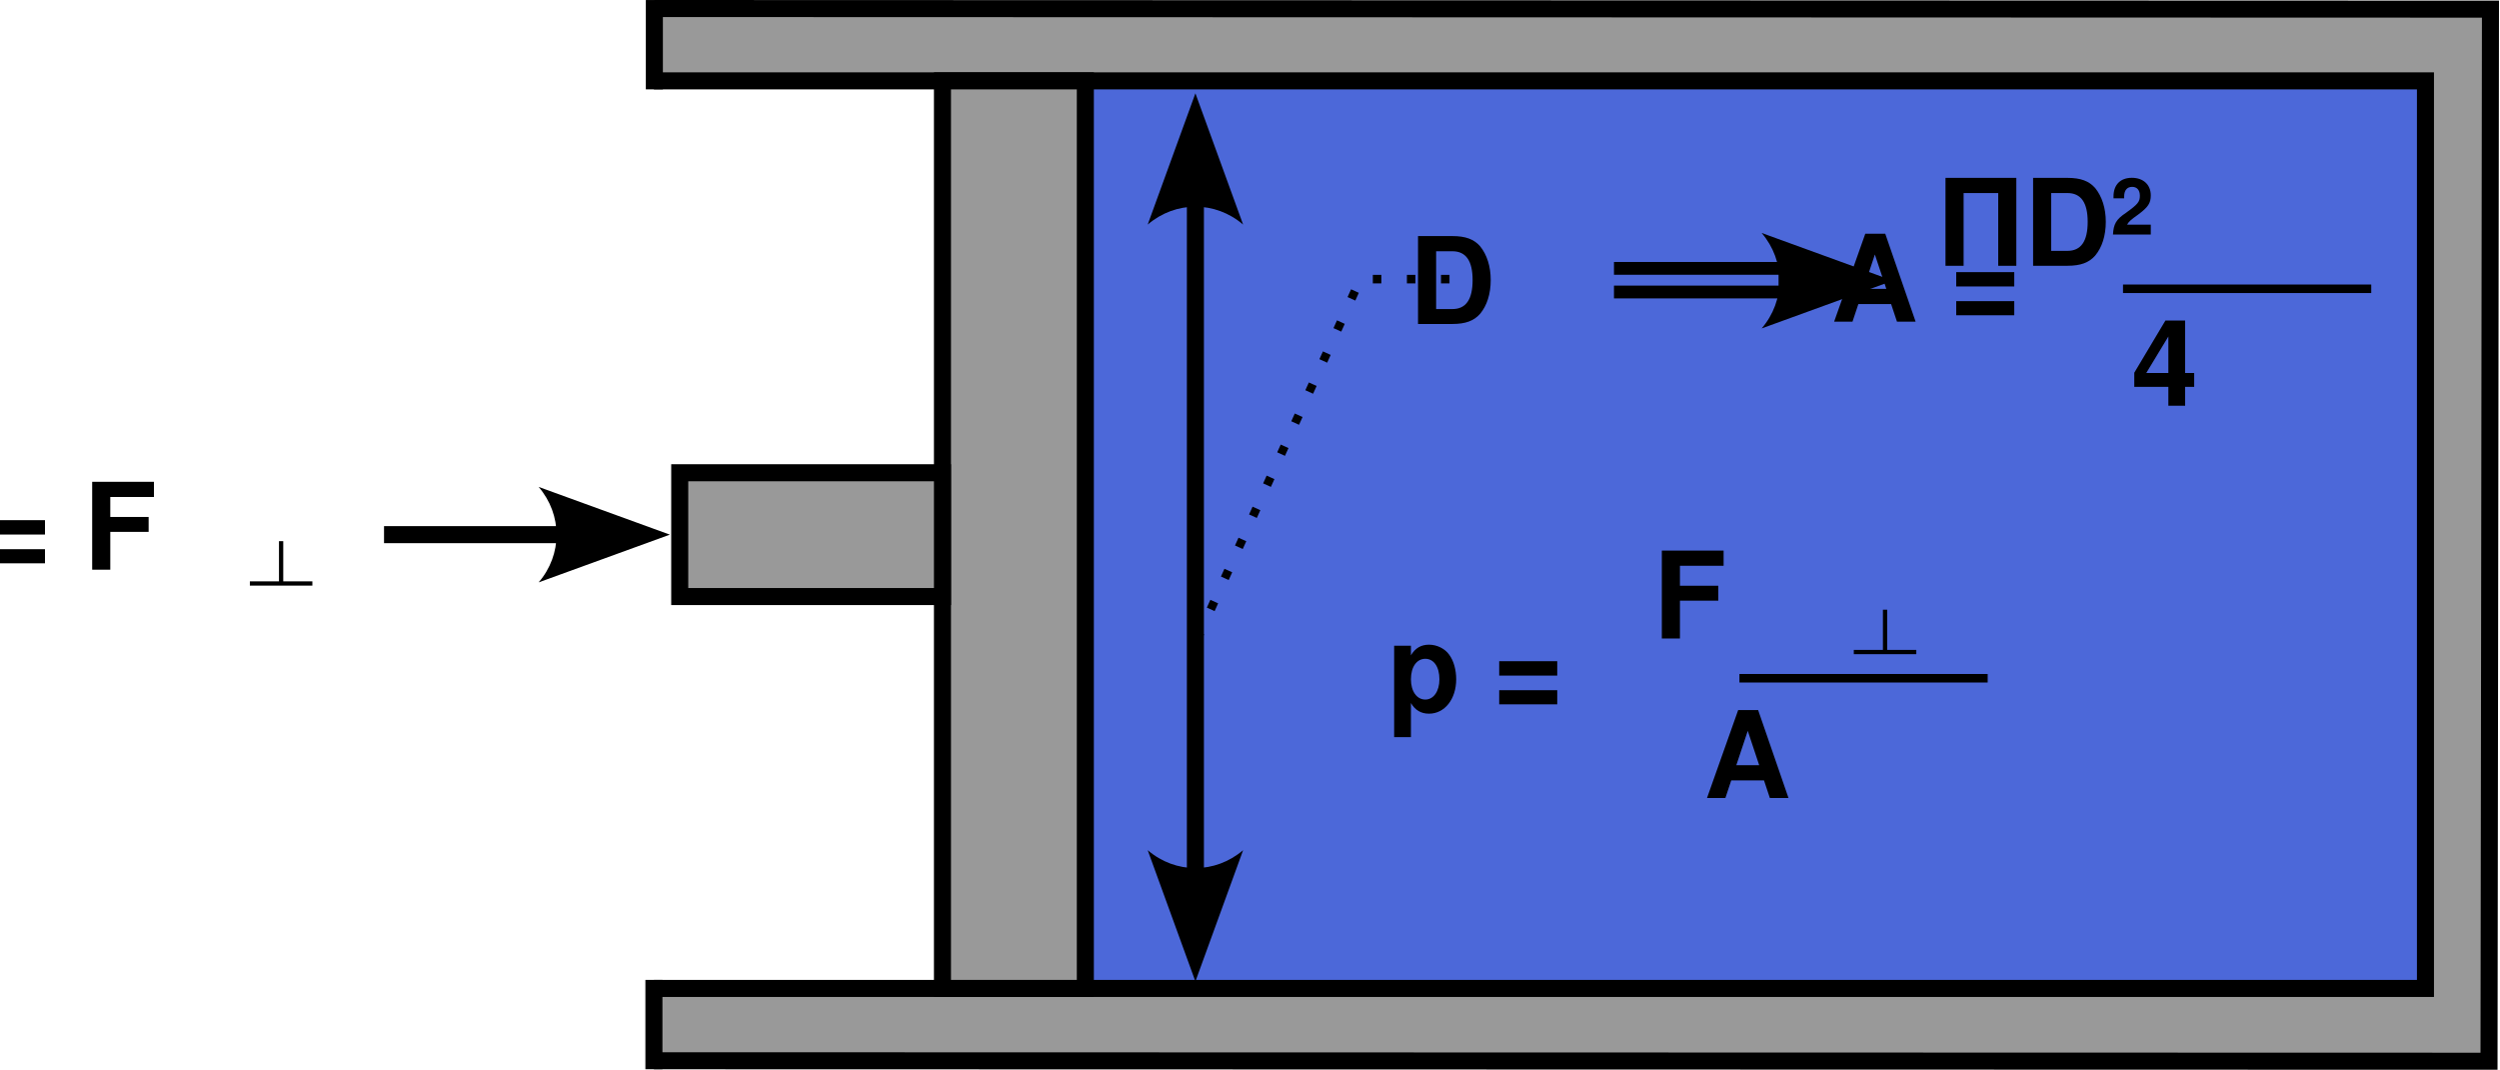
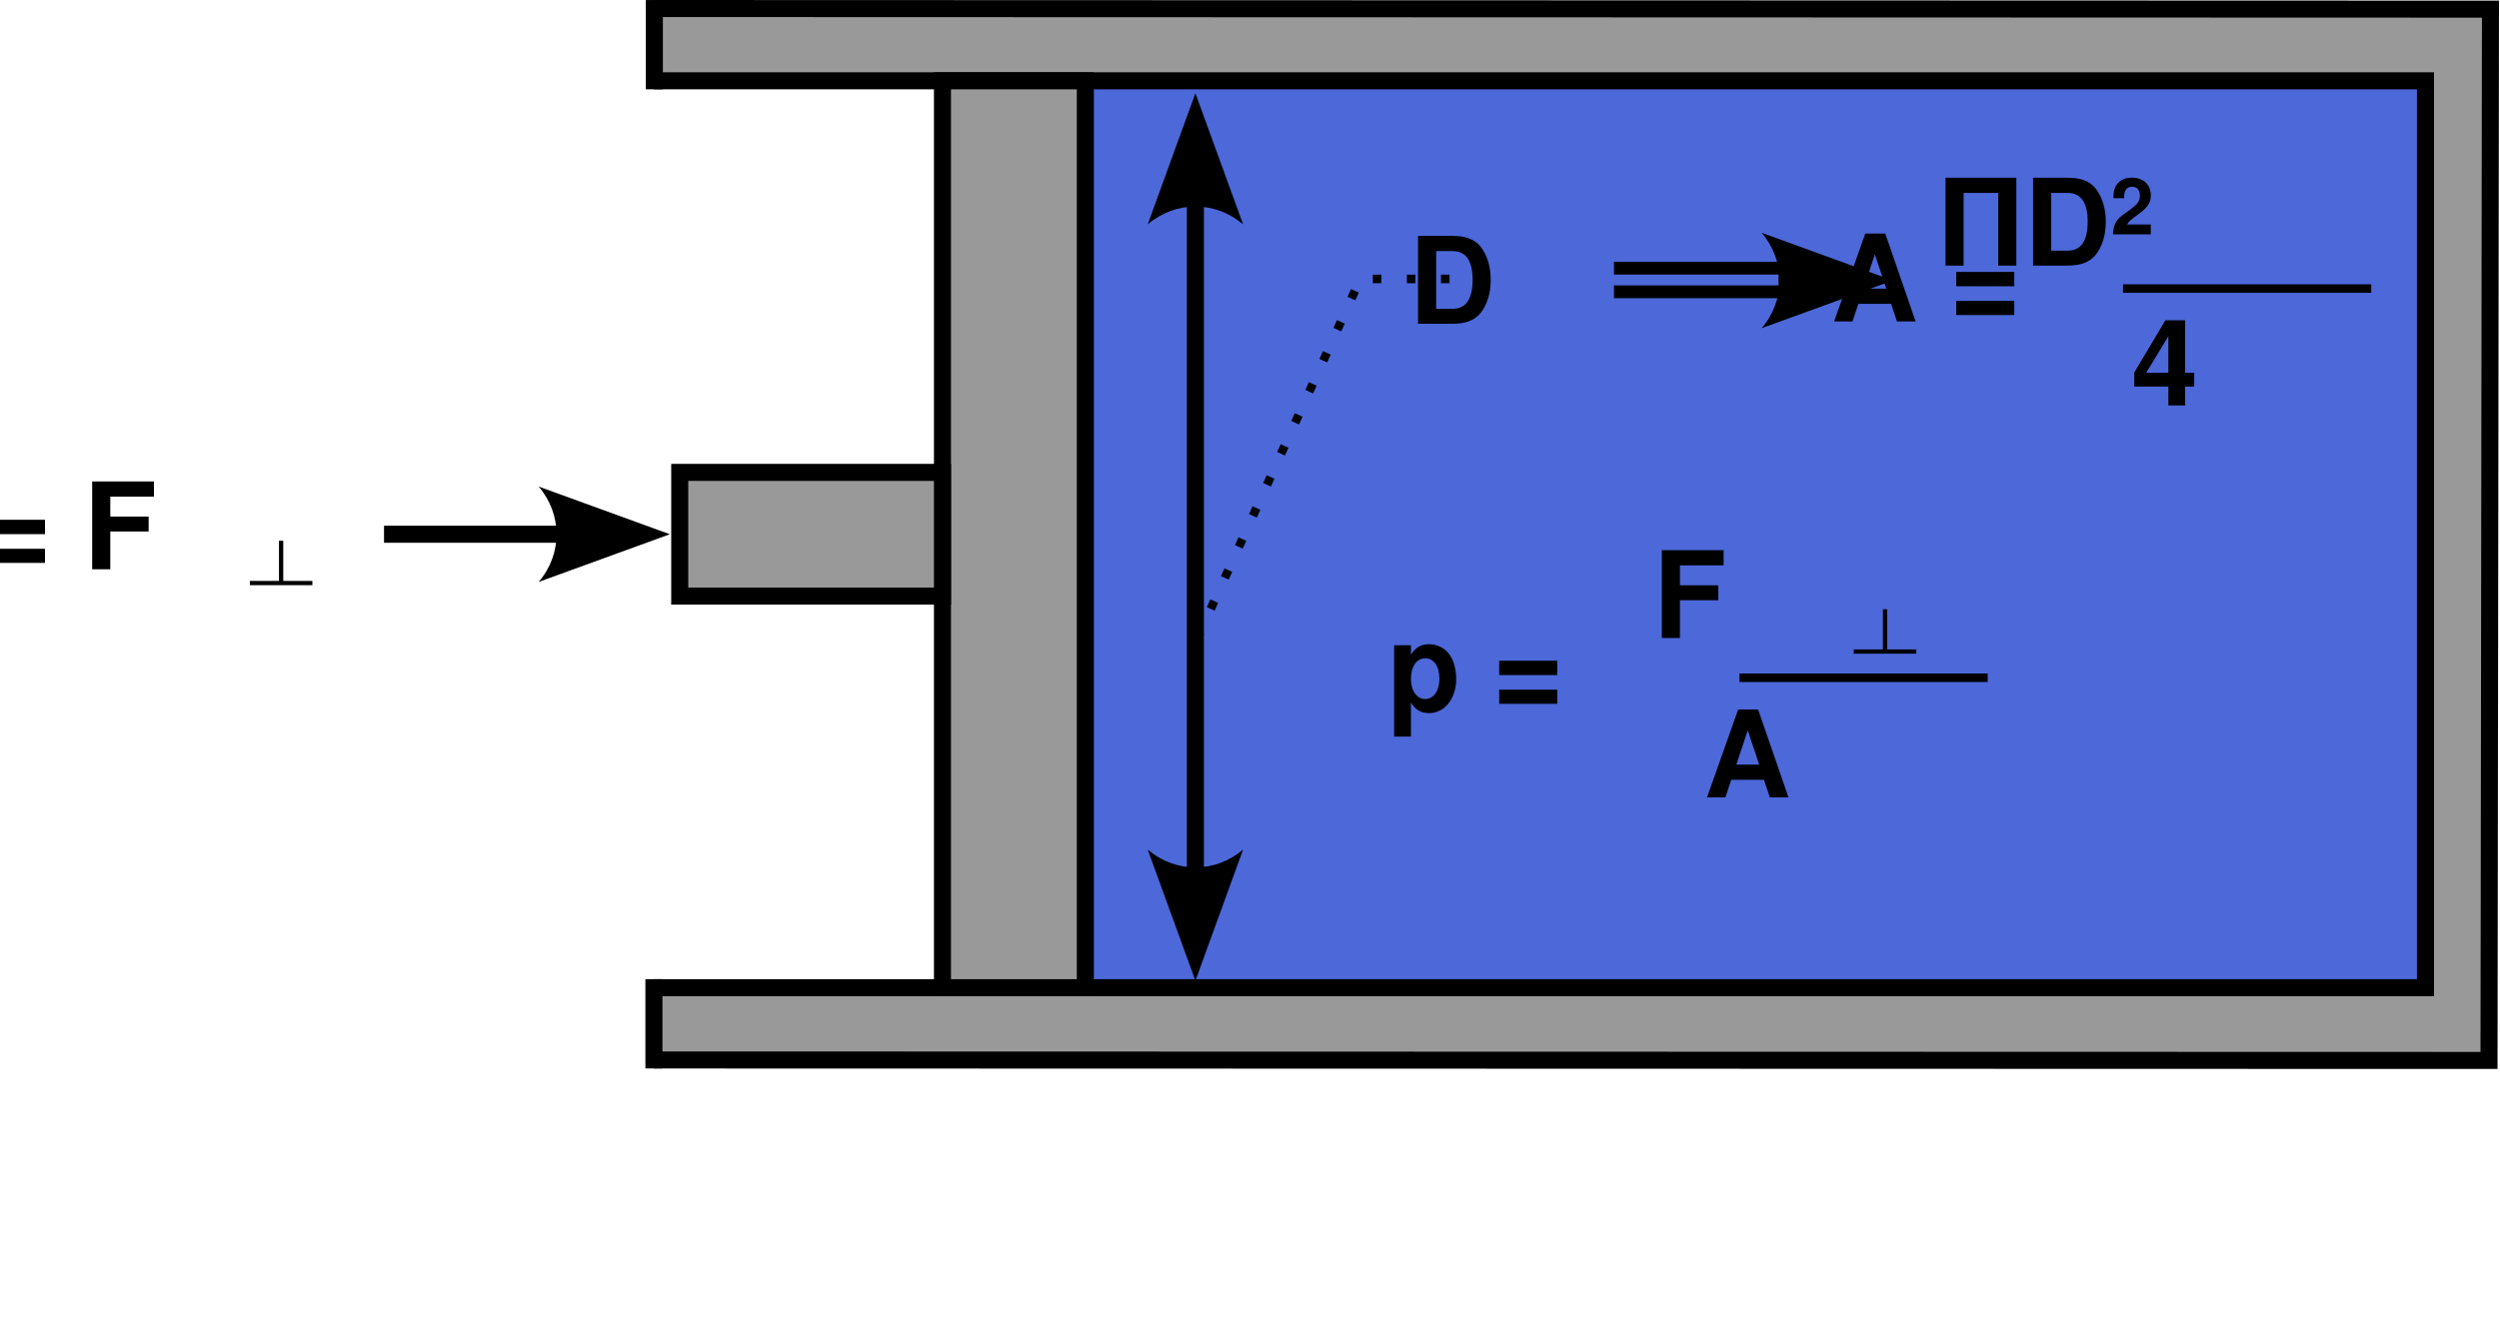
- <svg xmlns="http://www.w3.org/2000/svg" width="146.647mm" height="62.751mm" viewBox="0 0 146.647 62.751" version="1.1" id="svg1" xml:space="preserve">
+ <svg xmlns="http://www.w3.org/2000/svg" width="146.647mm" height="77.751mm" viewBox="0 0 146.647 77.751" version="1.1" id="svg1" xml:space="preserve">
  <defs id="defs1">
    <marker style="overflow:visible" id="marker9" refX="0" refY="0" orient="auto-start-reverse" markerWidth="1" markerHeight="1" viewBox="0 0 1 1" preserveAspectRatio="xMidYMid">
      <path transform="scale(0.7)" d="M -2,-4 9,0 -2,4 c 2,-2.33 2,-5.66 0,-8 z" style="fill:context-stroke;fill-rule:evenodd;stroke:none" id="path9" />
    </marker>
    <marker style="overflow:visible" id="ConcaveTriangle" refX="0" refY="0" orient="auto-start-reverse" markerWidth="1" markerHeight="1" viewBox="0 0 1 1" preserveAspectRatio="xMidYMid">
      <path transform="scale(0.7)" d="M -2,-4 9,0 -2,4 c 2,-2.33 2,-5.66 0,-8 z" style="fill:context-stroke;fill-rule:evenodd;stroke:none" id="path8" />
    </marker>
    <marker style="overflow:visible" id="ConcaveTriangle-7" refX="0" refY="0" orient="auto-start-reverse" markerWidth="1" markerHeight="1" viewBox="0 0 1 1" preserveAspectRatio="xMidYMid">
      <path transform="scale(0.7)" d="M -2,-4 9,0 -2,4 c 2,-2.33 2,-5.66 0,-8 z" style="fill:context-stroke;fill-rule:evenodd;stroke:none" id="path8-0" />
    </marker>
    <marker style="overflow:visible" id="ConcaveTriangle-7-6" refX="0" refY="0" orient="auto-start-reverse" markerWidth="1" markerHeight="1" viewBox="0 0 1 1" preserveAspectRatio="xMidYMid">
      <path transform="scale(0.7)" d="M -2,-4 9,0 -2,4 c 2,-2.33 2,-5.66 0,-8 z" style="fill:context-stroke;fill-rule:evenodd;stroke:none" id="path8-0-9" />
    </marker>
  </defs>
  <g id="layer1" transform="translate(-8.786874,-80.76911)">
    <path style="fill:#4c68d9;fill-opacity:1;stroke:#4c68d9;stroke-width:5.345;stroke-dasharray:none;stroke-dashoffset:0;stroke-opacity:1" d="m 276.479,423.557 v -97.581 h 146.371 146.371 v 97.581 97.581 H 422.85 276.479 Z" id="path19" transform="scale(0.2645833)" />
    <path style="fill:#999999;stroke:#999999;stroke-width:2.117" d="m 190.027,538.155 -9.382,-0.168 v -5.588 -5.588 H 376.974 573.303 V 424.026 321.24 H 376.974 180.645 v -5.881 -5.881 h 201.37 201.37 l -10e-4,103.206 c -8e-4,56.763 -0.167,108.31 -0.369,114.549 l -0.368,11.343 -191.619,-0.126 c -105.39,-0.069 -195.841,-0.201 -201.001,-0.294 z" id="path6" transform="scale(0.2645833)" />
    <path style="fill:none;stroke:#000000;stroke-width:1" d="M 47.16,85.513 H 151.118 V 138.75 H 47.16" id="path3" />
    <rect style="fill:#999999;stroke:#000000;stroke-width:1" id="rect1" width="8.384" height="53.236" x="64.093" y="85.513" />
    <rect style="fill:#999999;stroke:#000000;stroke-width:1" id="rect2" width="15.418" height="7.262" x="48.675" y="108.5" />
    <path style="fill:none;stroke:#000000;stroke-width:1" d="M 47.186,86.011 V 80.771" id="path4" />
    <path style="fill:none;stroke:#000000;stroke-width:1" d="m 47.16,143.489 v -5.24" id="path4-4" />
    <path style="fill:none;stroke:#000000;stroke-width:1" d="M 47.16,142.992 154.848,143.02 154.933,81.305 47.186,81.269" id="path5" />
    <path style="fill:#999999;stroke:#000000;stroke-width:1;marker-start:url(#ConcaveTriangle)" d="M 41.796,112.131 H 31.323" id="path7" />
    <path style="fill:#999999;stroke:#000000;stroke-width:1;marker-start:url(#ConcaveTriangle-7);marker-end:url(#marker9)" d="M 78.936,92.543 V 132.039" id="path7-0" />
    <path style="fill:none;stroke:#000000;stroke-width:0.5;stroke-dasharray:0.5, 1.5;stroke-dashoffset:0" d="m 79.01,118.335 9.606,-21.193 h 6.342" id="path10" />
    <text xml:space="preserve" style="font-weight:bold;font-size:7.056px;font-family:Helvetica;-inkscape-font-specification:'Helvetica, Bold';text-align:center;letter-spacing:-0.032px;word-spacing:-0.008px;text-anchor:middle;fill:#000000;stroke:none;stroke-width:0.25;stroke-dasharray:0.25, 0.75;stroke-dashoffset:0" x="98.858" y="99.773" id="text10">
      <tspan id="tspan10" style="fill:#000000;stroke:none;stroke-width:0.25" x="98.842" y="99.773">D</tspan>
    </text>
    <g id="g11" transform="translate(-48.15418,30.17562)">
      <path style="fill:#999999;stroke:#000000;stroke-width:1;marker-start:url(#ConcaveTriangle-7-6)" d="M 161.719,67.059 H 161.311" id="path7-0-6" />
      <path style="fill:#000000;stroke:#000000;stroke-width:0.75;stroke-dasharray:none;stroke-dashoffset:0" d="m 161.516,66.336 h -9.863" id="path11" />
      <path style="fill:#000000;stroke:#000000;stroke-width:0.75;stroke-dasharray:none;stroke-dashoffset:0" d="m 161.516,67.722 h -9.863" id="path11-7" />
    </g>
    <g id="g13" transform="translate(2.645833)">
      <text xml:space="preserve" style="font-weight:bold;font-size:7.056px;font-family:Helvetica;-inkscape-font-specification:'Helvetica, Bold';text-align:center;letter-spacing:-0.032px;word-spacing:-0.008px;text-anchor:middle;fill:#000000;stroke:none;stroke-width:1" x="13.862" y="114.186" id="text8">
        <tspan id="tspan8" style="fill:#000000;stroke:none;stroke-width:1" x="13.847" y="114.186">F = F</tspan>
      </text>
      <g id="g12" transform="translate(0,-0.380963)">
        <path style="fill:#000000;stroke:#000000;stroke-width:0.25;stroke-dasharray:none;stroke-dashoffset:0" d="m 22.638,112.894 v 2.408" id="path12" />
        <path style="fill:#000000;stroke:#000000;stroke-width:0.25;stroke-dasharray:none;stroke-dashoffset:0" d="m 24.472,115.377 h -3.668" id="path12-3" />
      </g>
    </g>
    <g id="g15" transform="translate(9.524996,2.116667)">
      <g id="g14" transform="translate(87.20027,-8.67932)">
        <g id="g12-5" transform="translate(0.04292314,10.20237)">
          <path style="fill:#000000;stroke:#000000;stroke-width:0.25;stroke-dasharray:none;stroke-dashoffset:0" d="m 22.638,112.894 v 2.408" id="path12-8" />
          <path style="fill:#000000;stroke:#000000;stroke-width:0.25;stroke-dasharray:none;stroke-dashoffset:0" d="m 24.472,115.377 h -3.668" id="path12-3-2" />
        </g>
        <text xml:space="preserve" style="font-weight:bold;font-size:7.056px;font-family:Helvetica;-inkscape-font-specification:'Helvetica, Bold';text-align:center;letter-spacing:-0.032px;word-spacing:-0.008px;text-anchor:middle;fill:#000000;stroke:none;stroke-width:0.25;stroke-dasharray:none;stroke-dashoffset:0" x="19.94" y="124.784" id="text13">
          <tspan id="tspan13" style="stroke:none;stroke-width:0.25" x="19.924" y="124.784">F</tspan>
        </text>
      </g>
      <path style="fill:#000000;stroke:#000000;stroke-width:0.5;stroke-dasharray:none;stroke-dashoffset:0" d="m 101.336,118.438 h 14.567" id="path14" />
      <text xml:space="preserve" style="font-weight:bold;font-size:7.056px;font-family:Helvetica;-inkscape-font-specification:'Helvetica, Bold';text-align:center;letter-spacing:-0.032px;word-spacing:-0.008px;text-anchor:middle;fill:#000000;stroke:none;stroke-width:0.5;stroke-dasharray:none;stroke-dashoffset:0" x="108.583" y="125.459" id="text14">
        <tspan id="tspan14" style="fill:#000000;stroke:none;stroke-width:0.5" x="108.567" y="125.459">A</tspan>
      </text>
      <text xml:space="preserve" style="font-weight:bold;font-size:7.056px;font-family:Helvetica;-inkscape-font-specification:'Helvetica, Bold';text-align:center;letter-spacing:-0.032px;word-spacing:-0.008px;text-anchor:middle;fill:#000000;stroke:none;stroke-width:0.5;stroke-dasharray:none;stroke-dashoffset:0" x="92.627" y="120.341" id="text15">
        <tspan id="tspan15" style="stroke-width:0.5" x="93.572" y="120.341">p = </tspan>
      </text>
    </g>
    <text xml:space="preserve" style="font-weight:bold;font-size:7.056px;font-family:Helvetica;-inkscape-font-specification:'Helvetica, Bold';text-align:center;letter-spacing:-0.032px;word-spacing:-0.008px;text-anchor:middle;fill:#000000;stroke:none;stroke-width:0.5;stroke-dasharray:none;stroke-dashoffset:0" x="126.651" y="99.636" id="text16">
      <tspan id="tspan16" style="stroke-width:0.5" x="127.596" y="99.636">A = </tspan>
    </text>
    <path style="fill:#000000;stroke:#000000;stroke-width:0.5;stroke-dasharray:none;stroke-dashoffset:0" d="m 133.37,97.709 h 14.567" id="path14-4" />
    <text xml:space="preserve" style="font-weight:bold;font-size:7.056px;font-family:Helvetica;-inkscape-font-specification:'Helvetica, Bold';text-align:center;letter-spacing:-0.032px;word-spacing:-0.008px;text-anchor:middle;fill:#000000;stroke:none;stroke-width:0.5;stroke-dasharray:none;stroke-dashoffset:0" x="140.678" y="104.57" id="text17">
      <tspan id="tspan17" style="stroke-width:0.5" x="140.662" y="104.57">4</tspan>
    </text>
    <text xml:space="preserve" style="font-weight:bold;font-size:7.056px;font-family:Helvetica;-inkscape-font-specification:'Helvetica, Bold';text-align:center;letter-spacing:-0.032px;word-spacing:-0.008px;text-anchor:middle;fill:#000000;stroke:none;stroke-width:0.25;stroke-dasharray:0.25, 0.75;stroke-dashoffset:0" x="140.466" y="96.359" id="text10-1">
      <tspan id="tspan10-6" style="fill:#000000;stroke:none;stroke-width:0.25" x="140.451" y="96.359">ΠD<tspan style="font-size:65%;baseline-shift:super" id="tspan18">2</tspan>
      </tspan>
    </text>
  </g>
</svg>
